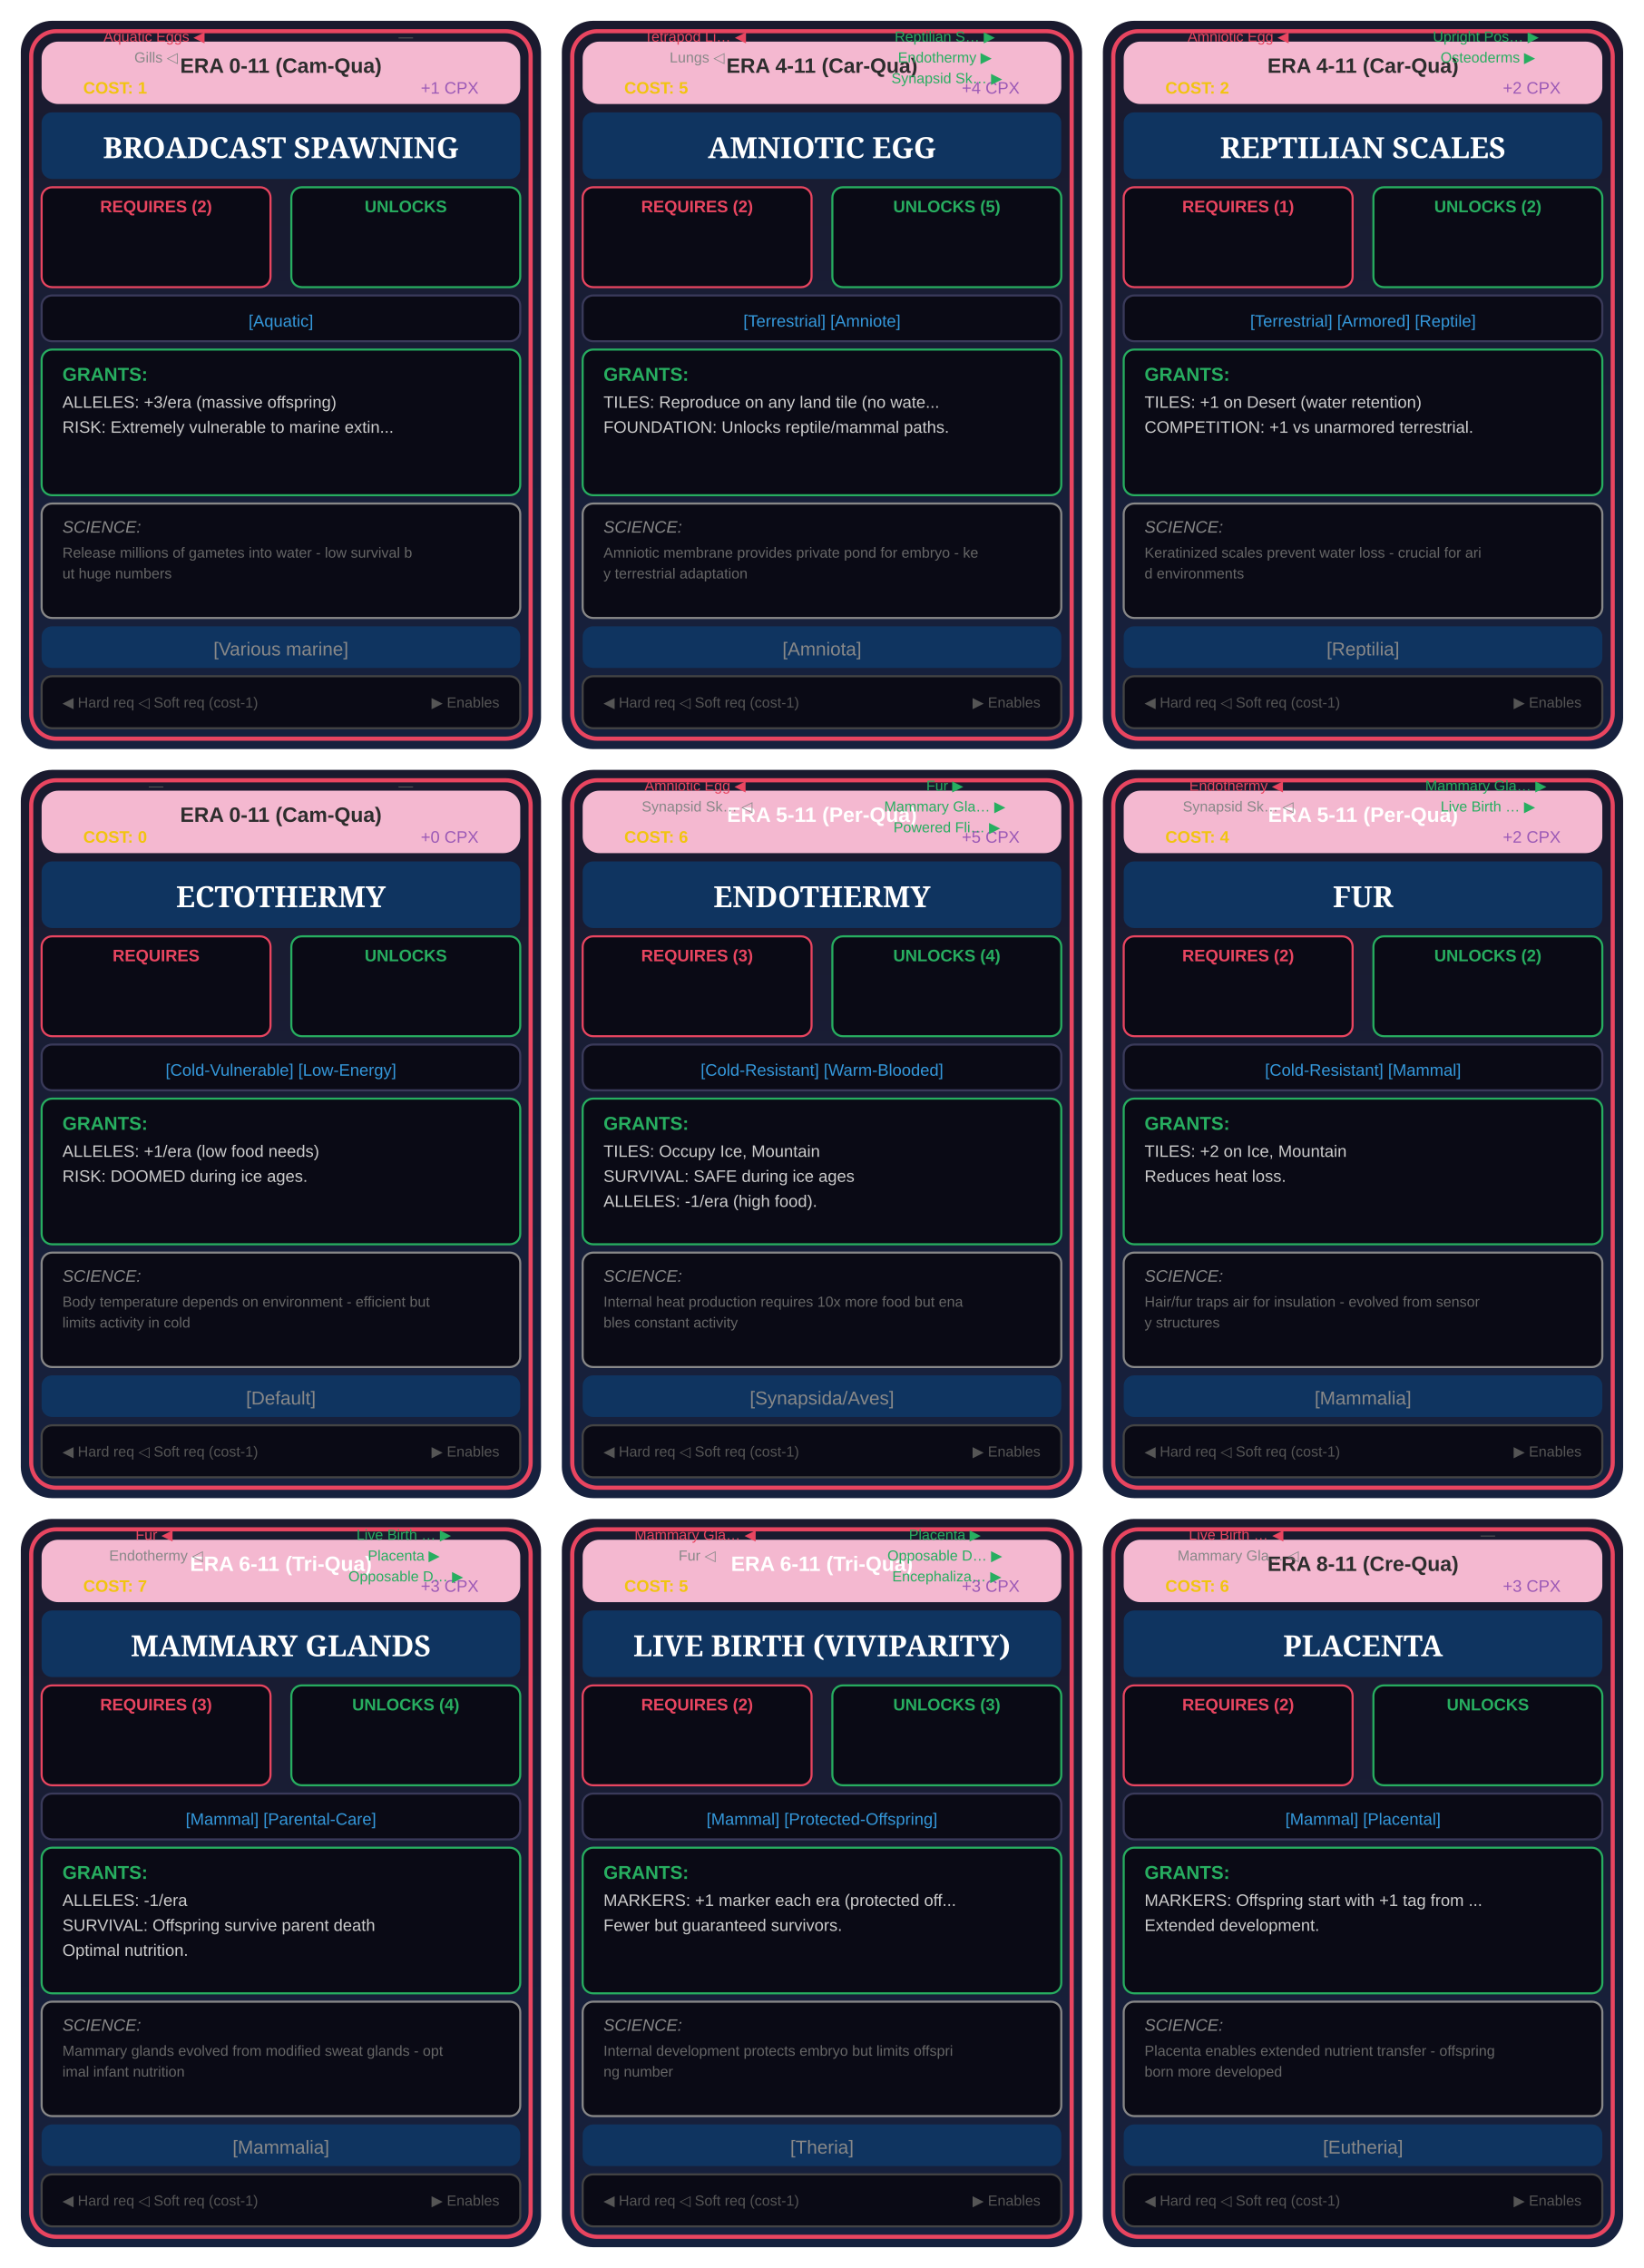
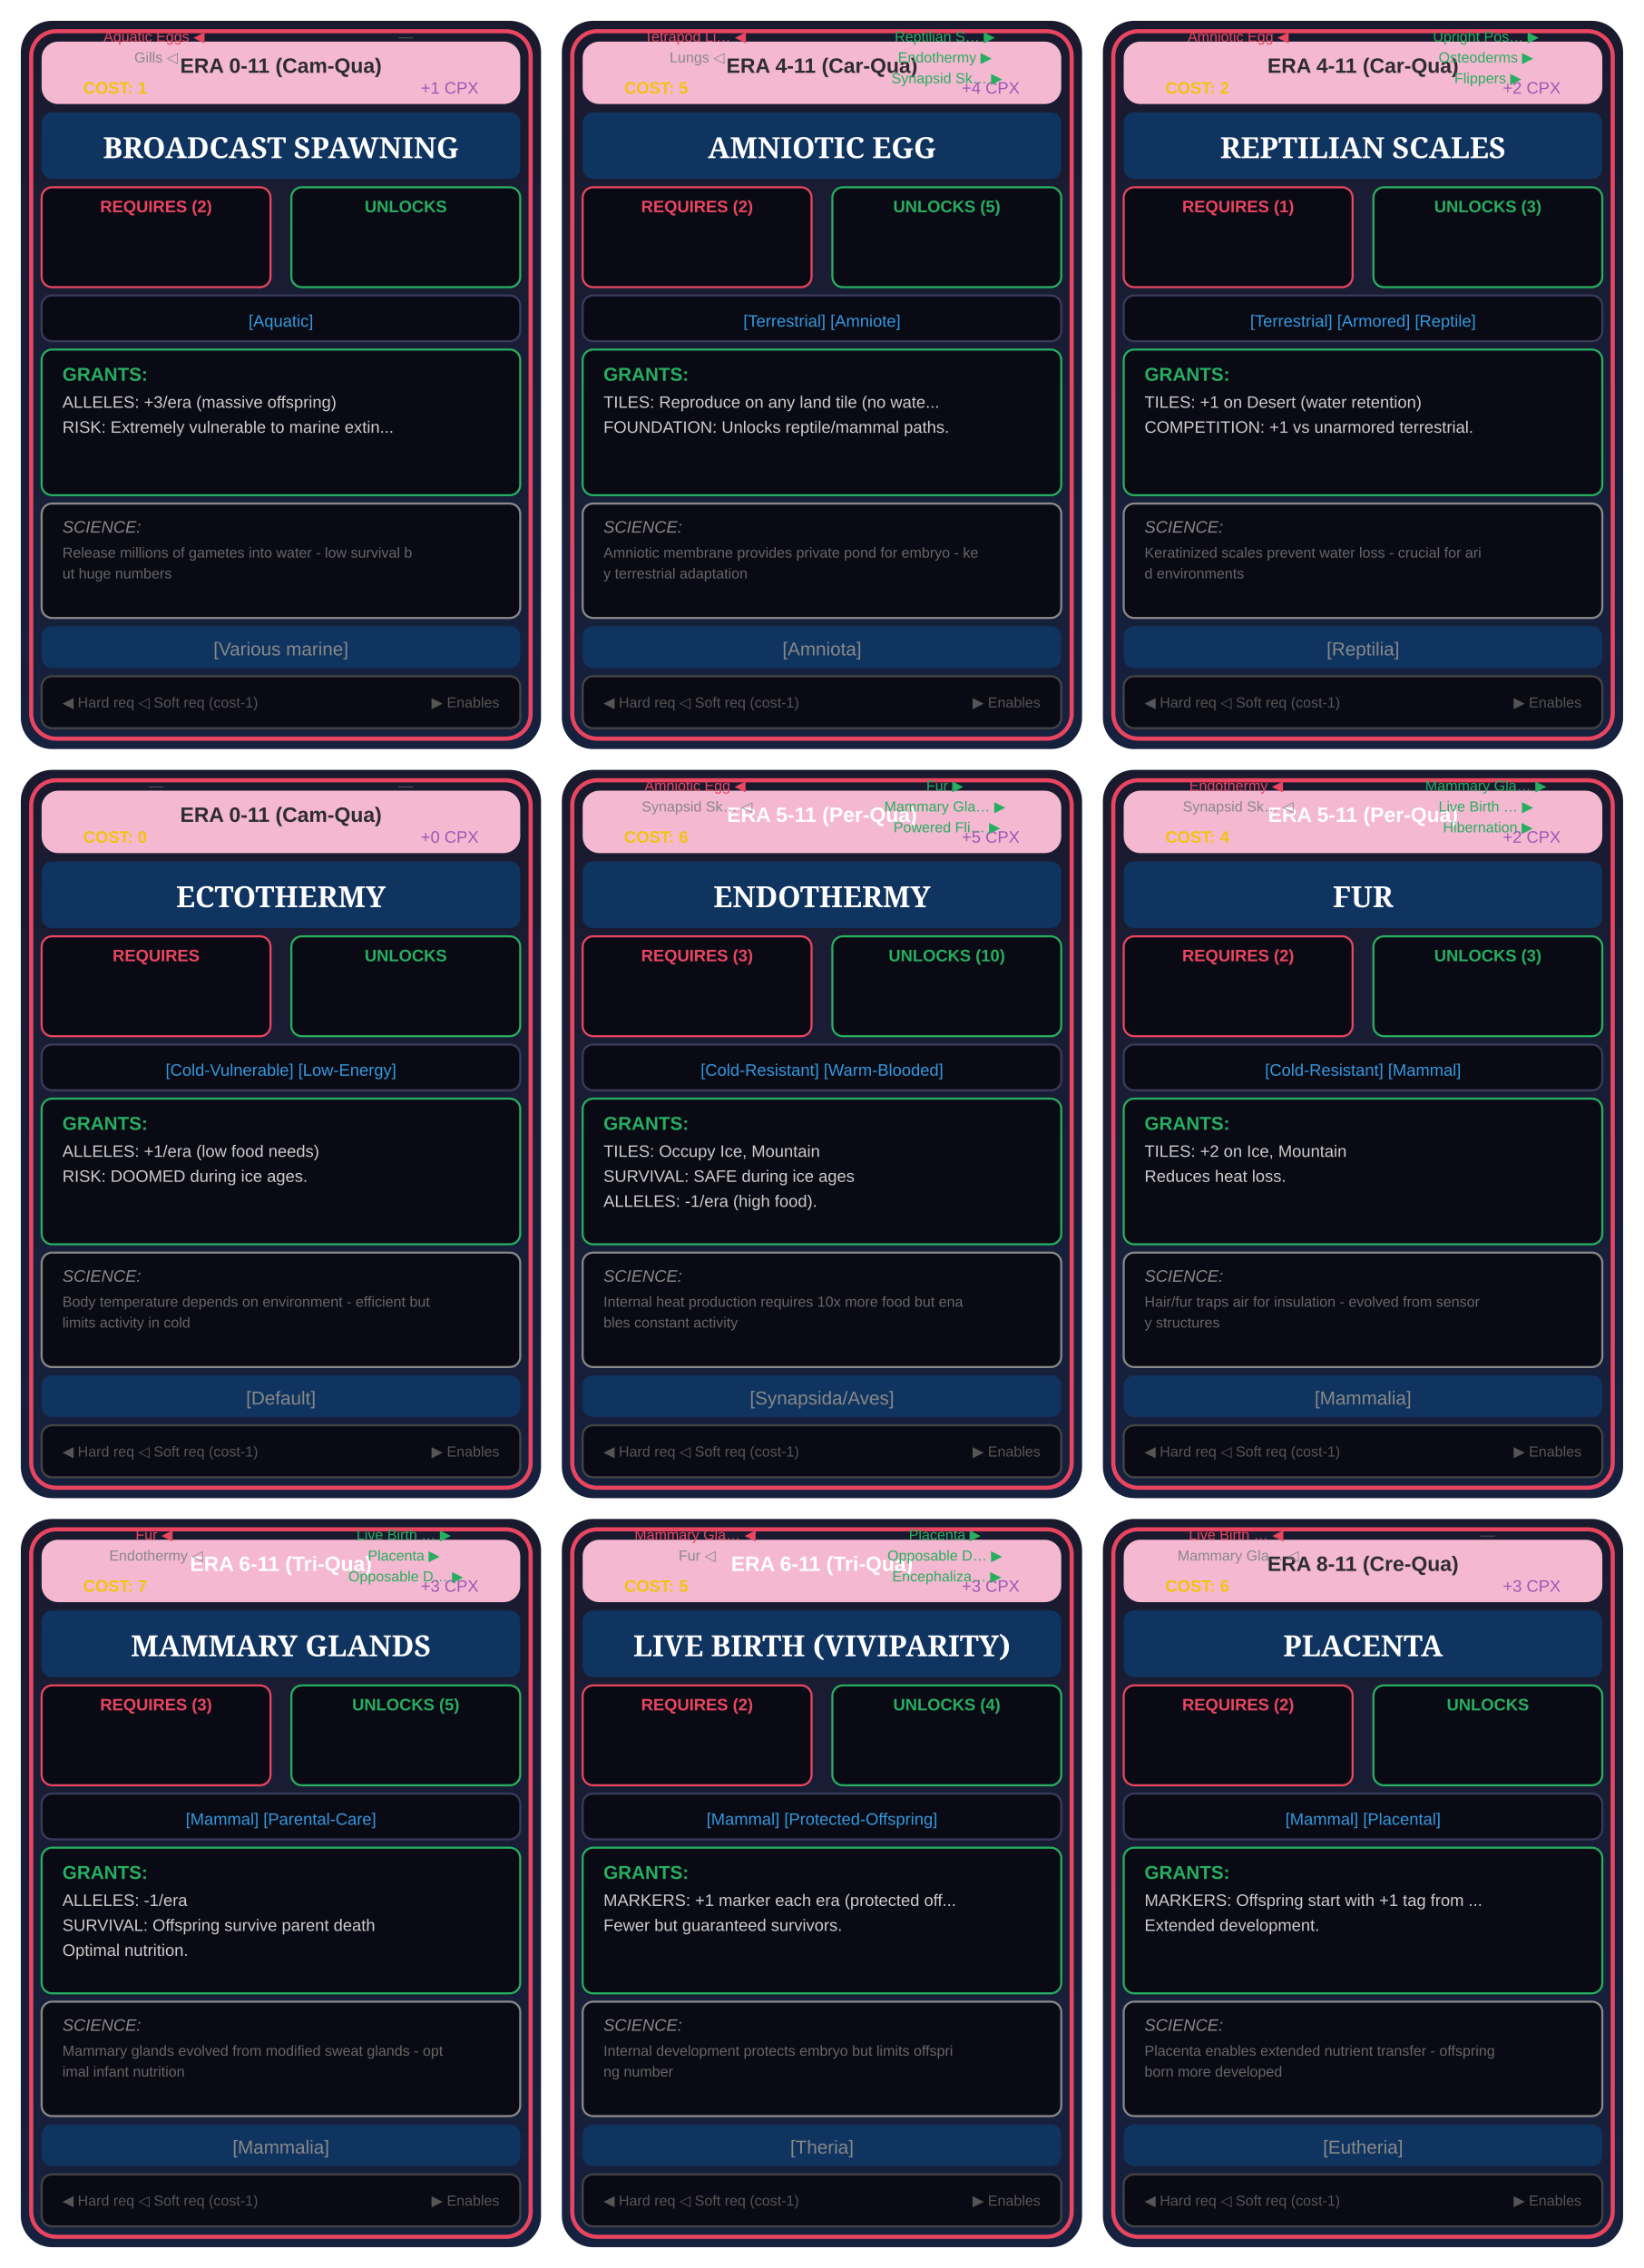
<svg xmlns="http://www.w3.org/2000/svg" viewBox="0 0 790 1090" width="790" height="1090">
  <rect width="790" height="1090" fill="#ffffff" />
  <g transform="translate(10, 10)">
    <defs>
      <linearGradient id="cardBg" x1="0%" y1="0%" x2="0%" y2="100%">
        <stop offset="0%" style="stop-color:#1a1a2e" />
        <stop offset="100%" style="stop-color:#16213e" />
      </linearGradient>
      <linearGradient id="eraGrad" x1="0%" y1="0%" x2="100%" y2="0%">
        <stop offset="0%" style="stop-color:#F4B8D0" />
        <stop offset="100%" style="stop-color:#F4B8D0" />
      </linearGradient>
    </defs>
    <rect width="250" height="350" fill="url(#cardBg)" rx="15" />
    <rect x="5" y="5" width="240" height="340" fill="none" stroke="#e94560" stroke-width="2" rx="12" />
    <rect x="10" y="10" width="230" height="30" fill="url(#eraGrad)" rx="8" />
    <text x="125" y="25" font-family="Arial" font-size="10" fill="#2d2d2d" text-anchor="middle" font-weight="bold">ERA 0-11 (Cam-Qua)</text>
    <text x="30" y="35" font-family="Arial" font-size="8" fill="#f1c40f" font-weight="bold">COST: 1</text>
    <text x="220" y="35" font-family="Arial" font-size="8" fill="#9b59b6" text-anchor="end">+1 CPX</text>
    <rect x="10" y="44" width="230" height="32" fill="#0f3460" rx="5" />
    <text x="125" y="66" font-family="Georgia" font-size="14" fill="#fff" text-anchor="middle" font-weight="bold">BROADCAST SPAWNING</text>
    <rect x="10" y="80" width="110" height="48" fill="#0a0a15" stroke="#e94560" rx="5" />
    <text x="65" y="92" font-family="Arial" font-size="8" fill="#e94560" text-anchor="middle" font-weight="bold">REQUIRES (2)</text>
    <text font-family="Arial" font-size="7" text-anchor="middle">
      <tspan x="65" dy="10" fill="#e94560">Aquatic Eggs ◀</tspan>
      <tspan x="65" dy="10" fill="#888">Gills ◁</tspan>
    </text>
    <rect x="130" y="80" width="110" height="48" fill="#0a0a15" stroke="#27ae60" rx="5" />
    <text x="185" y="92" font-family="Arial" font-size="8" fill="#27ae60" text-anchor="middle" font-weight="bold">UNLOCKS</text>
    <text font-family="Arial" font-size="7" text-anchor="middle">
      <tspan x="185" dy="10" fill="#555">—</tspan>
    </text>
    <rect x="10" y="132" width="230" height="22" fill="#0a0a15" stroke="#3a3a5a" rx="5" />
    <text x="125" y="147" font-family="Arial" font-size="8" fill="#3498db" text-anchor="middle">[Aquatic]</text>
    <rect x="10" y="158" width="230" height="70" fill="#0a0a15" stroke="#27ae60" rx="5" />
    <text x="20" y="173" font-family="Arial" font-size="9" fill="#27ae60" font-weight="bold">GRANTS:</text>
    <text x="20" y="186" font-family="Arial" font-size="8" fill="#ccc">ALLELES: +3/era (massive offspring)</text>
    <text x="20" y="198" font-family="Arial" font-size="8" fill="#ccc">RISK: Extremely vulnerable to marine extin...</text>
    <text x="20" y="210" font-family="Arial" font-size="8" fill="#ccc" />
    <rect x="10" y="232" width="230" height="55" fill="#0a0a15" stroke="#888" rx="5" />
    <text x="20" y="246" font-family="Arial" font-size="8" fill="#888" font-style="italic">SCIENCE:</text>
    <text x="20" y="258" font-family="Arial" font-size="7" fill="#666">Release millions of gametes into water - low survival b</text>
    <text x="20" y="268" font-family="Arial" font-size="7" fill="#666">ut huge numbers</text>
    <rect x="10" y="291" width="230" height="20" fill="#0f3460" rx="5" />
    <text x="125" y="305" font-family="Arial" font-size="9" fill="#888" text-anchor="middle">[Various marine]</text>
    <rect x="10" y="315" width="230" height="25" fill="#0a0a15" stroke="#444" rx="5" />
    <text x="20" y="330" font-family="Arial" font-size="7" fill="#555">◀ Hard req  ◁ Soft req (cost-1)</text>
    <text x="230" y="330" font-family="Arial" font-size="7" fill="#555" text-anchor="end">▶ Enables</text>
  </g>
  <g transform="translate(270, 10)">
    <defs>
      <linearGradient id="cardBg" x1="0%" y1="0%" x2="0%" y2="100%">
        <stop offset="0%" style="stop-color:#1a1a2e" />
        <stop offset="100%" style="stop-color:#16213e" />
      </linearGradient>
      <linearGradient id="eraGrad" x1="0%" y1="0%" x2="100%" y2="0%">
        <stop offset="0%" style="stop-color:#67A599" />
        <stop offset="100%" style="stop-color:#67A599" />
      </linearGradient>
    </defs>
    <rect width="250" height="350" fill="url(#cardBg)" rx="15" />
    <rect x="5" y="5" width="240" height="340" fill="none" stroke="#e94560" stroke-width="2" rx="12" />
    <rect x="10" y="10" width="230" height="30" fill="url(#eraGrad)" rx="8" />
    <text x="125" y="25" font-family="Arial" font-size="10" fill="#2d2d2d" text-anchor="middle" font-weight="bold">ERA 4-11 (Car-Qua)</text>
    <text x="30" y="35" font-family="Arial" font-size="8" fill="#f1c40f" font-weight="bold">COST: 5</text>
    <text x="220" y="35" font-family="Arial" font-size="8" fill="#9b59b6" text-anchor="end">+4 CPX</text>
    <rect x="10" y="44" width="230" height="32" fill="#0f3460" rx="5" />
    <text x="125" y="66" font-family="Georgia" font-size="14" fill="#fff" text-anchor="middle" font-weight="bold">AMNIOTIC EGG</text>
    <rect x="10" y="80" width="110" height="48" fill="#0a0a15" stroke="#e94560" rx="5" />
    <text x="65" y="92" font-family="Arial" font-size="8" fill="#e94560" text-anchor="middle" font-weight="bold">REQUIRES (2)</text>
    <text font-family="Arial" font-size="7" text-anchor="middle">
      <tspan x="65" dy="10" fill="#e94560">Tetrapod Li… ◀</tspan>
      <tspan x="65" dy="10" fill="#888">Lungs ◁</tspan>
    </text>
    <rect x="130" y="80" width="110" height="48" fill="#0a0a15" stroke="#27ae60" rx="5" />
    <text x="185" y="92" font-family="Arial" font-size="8" fill="#27ae60" text-anchor="middle" font-weight="bold">UNLOCKS (5)</text>
    <text font-family="Arial" font-size="7" text-anchor="middle">
      <tspan x="185" dy="10" fill="#27ae60">Reptilian S… ▶</tspan>
      <tspan x="185" dy="10" fill="#27ae60">Endothermy ▶</tspan>
      <tspan x="185" dy="10" fill="#27ae60">Synapsid Sk… ▶</tspan>
    </text>
    <rect x="10" y="132" width="230" height="22" fill="#0a0a15" stroke="#3a3a5a" rx="5" />
    <text x="125" y="147" font-family="Arial" font-size="8" fill="#3498db" text-anchor="middle">[Terrestrial] [Amniote]</text>
    <rect x="10" y="158" width="230" height="70" fill="#0a0a15" stroke="#27ae60" rx="5" />
    <text x="20" y="173" font-family="Arial" font-size="9" fill="#27ae60" font-weight="bold">GRANTS:</text>
    <text x="20" y="186" font-family="Arial" font-size="8" fill="#ccc">TILES: Reproduce on any land tile (no wate...</text>
    <text x="20" y="198" font-family="Arial" font-size="8" fill="#ccc">FOUNDATION: Unlocks reptile/mammal paths.</text>
    <text x="20" y="210" font-family="Arial" font-size="8" fill="#ccc" />
    <rect x="10" y="232" width="230" height="55" fill="#0a0a15" stroke="#888" rx="5" />
    <text x="20" y="246" font-family="Arial" font-size="8" fill="#888" font-style="italic">SCIENCE:</text>
    <text x="20" y="258" font-family="Arial" font-size="7" fill="#666">Amniotic membrane provides private pond for embryo - ke</text>
    <text x="20" y="268" font-family="Arial" font-size="7" fill="#666">y terrestrial adaptation</text>
    <rect x="10" y="291" width="230" height="20" fill="#0f3460" rx="5" />
    <text x="125" y="305" font-family="Arial" font-size="9" fill="#888" text-anchor="middle">[Amniota]</text>
    <rect x="10" y="315" width="230" height="25" fill="#0a0a15" stroke="#444" rx="5" />
    <text x="20" y="330" font-family="Arial" font-size="7" fill="#555">◀ Hard req  ◁ Soft req (cost-1)</text>
    <text x="230" y="330" font-family="Arial" font-size="7" fill="#555" text-anchor="end">▶ Enables</text>
  </g>
  <g transform="translate(530, 10)">
    <defs>
      <linearGradient id="cardBg" x1="0%" y1="0%" x2="0%" y2="100%">
        <stop offset="0%" style="stop-color:#1a1a2e" />
        <stop offset="100%" style="stop-color:#16213e" />
      </linearGradient>
      <linearGradient id="eraGrad" x1="0%" y1="0%" x2="100%" y2="0%">
        <stop offset="0%" style="stop-color:#67A599" />
        <stop offset="100%" style="stop-color:#67A599" />
      </linearGradient>
    </defs>
    <rect width="250" height="350" fill="url(#cardBg)" rx="15" />
    <rect x="5" y="5" width="240" height="340" fill="none" stroke="#e94560" stroke-width="2" rx="12" />
    <rect x="10" y="10" width="230" height="30" fill="url(#eraGrad)" rx="8" />
    <text x="125" y="25" font-family="Arial" font-size="10" fill="#2d2d2d" text-anchor="middle" font-weight="bold">ERA 4-11 (Car-Qua)</text>
    <text x="30" y="35" font-family="Arial" font-size="8" fill="#f1c40f" font-weight="bold">COST: 2</text>
    <text x="220" y="35" font-family="Arial" font-size="8" fill="#9b59b6" text-anchor="end">+2 CPX</text>
    <rect x="10" y="44" width="230" height="32" fill="#0f3460" rx="5" />
    <text x="125" y="66" font-family="Georgia" font-size="14" fill="#fff" text-anchor="middle" font-weight="bold">REPTILIAN SCALES</text>
    <rect x="10" y="80" width="110" height="48" fill="#0a0a15" stroke="#e94560" rx="5" />
    <text x="65" y="92" font-family="Arial" font-size="8" fill="#e94560" text-anchor="middle" font-weight="bold">REQUIRES (1)</text>
    <text font-family="Arial" font-size="7" text-anchor="middle">
      <tspan x="65" dy="10" fill="#e94560">Amniotic Egg ◀</tspan>
    </text>
    <rect x="130" y="80" width="110" height="48" fill="#0a0a15" stroke="#27ae60" rx="5" />
-     <text x="185" y="92" font-family="Arial" font-size="8" fill="#27ae60" text-anchor="middle" font-weight="bold">UNLOCKS (2)</text>
+     <text x="185" y="92" font-family="Arial" font-size="8" fill="#27ae60" text-anchor="middle" font-weight="bold">UNLOCKS (3)</text>
    <text font-family="Arial" font-size="7" text-anchor="middle">
      <tspan x="185" dy="10" fill="#27ae60">Upright Pos… ▶</tspan>
      <tspan x="185" dy="10" fill="#27ae60">Osteoderms ▶</tspan>
+       <tspan x="185" dy="10" fill="#27ae60">Flippers ▶</tspan>
    </text>
    <rect x="10" y="132" width="230" height="22" fill="#0a0a15" stroke="#3a3a5a" rx="5" />
    <text x="125" y="147" font-family="Arial" font-size="8" fill="#3498db" text-anchor="middle">[Terrestrial] [Armored] [Reptile]</text>
    <rect x="10" y="158" width="230" height="70" fill="#0a0a15" stroke="#27ae60" rx="5" />
    <text x="20" y="173" font-family="Arial" font-size="9" fill="#27ae60" font-weight="bold">GRANTS:</text>
    <text x="20" y="186" font-family="Arial" font-size="8" fill="#ccc">TILES: +1 on Desert (water retention)</text>
    <text x="20" y="198" font-family="Arial" font-size="8" fill="#ccc">COMPETITION: +1 vs unarmored terrestrial.</text>
    <text x="20" y="210" font-family="Arial" font-size="8" fill="#ccc" />
    <rect x="10" y="232" width="230" height="55" fill="#0a0a15" stroke="#888" rx="5" />
    <text x="20" y="246" font-family="Arial" font-size="8" fill="#888" font-style="italic">SCIENCE:</text>
    <text x="20" y="258" font-family="Arial" font-size="7" fill="#666">Keratinized scales prevent water loss - crucial for ari</text>
    <text x="20" y="268" font-family="Arial" font-size="7" fill="#666">d environments</text>
    <rect x="10" y="291" width="230" height="20" fill="#0f3460" rx="5" />
    <text x="125" y="305" font-family="Arial" font-size="9" fill="#888" text-anchor="middle">[Reptilia]</text>
    <rect x="10" y="315" width="230" height="25" fill="#0a0a15" stroke="#444" rx="5" />
    <text x="20" y="330" font-family="Arial" font-size="7" fill="#555">◀ Hard req  ◁ Soft req (cost-1)</text>
    <text x="230" y="330" font-family="Arial" font-size="7" fill="#555" text-anchor="end">▶ Enables</text>
  </g>
  <g transform="translate(10, 370)">
    <defs>
      <linearGradient id="cardBg" x1="0%" y1="0%" x2="0%" y2="100%">
        <stop offset="0%" style="stop-color:#1a1a2e" />
        <stop offset="100%" style="stop-color:#16213e" />
      </linearGradient>
      <linearGradient id="eraGrad" x1="0%" y1="0%" x2="100%" y2="0%">
        <stop offset="0%" style="stop-color:#F4B8D0" />
        <stop offset="100%" style="stop-color:#F4B8D0" />
      </linearGradient>
    </defs>
    <rect width="250" height="350" fill="url(#cardBg)" rx="15" />
    <rect x="5" y="5" width="240" height="340" fill="none" stroke="#e94560" stroke-width="2" rx="12" />
    <rect x="10" y="10" width="230" height="30" fill="url(#eraGrad)" rx="8" />
    <text x="125" y="25" font-family="Arial" font-size="10" fill="#2d2d2d" text-anchor="middle" font-weight="bold">ERA 0-11 (Cam-Qua)</text>
    <text x="30" y="35" font-family="Arial" font-size="8" fill="#f1c40f" font-weight="bold">COST: 0</text>
    <text x="220" y="35" font-family="Arial" font-size="8" fill="#9b59b6" text-anchor="end">+0 CPX</text>
    <rect x="10" y="44" width="230" height="32" fill="#0f3460" rx="5" />
    <text x="125" y="66" font-family="Georgia" font-size="14" fill="#fff" text-anchor="middle" font-weight="bold">ECTOTHERMY</text>
    <rect x="10" y="80" width="110" height="48" fill="#0a0a15" stroke="#e94560" rx="5" />
    <text x="65" y="92" font-family="Arial" font-size="8" fill="#e94560" text-anchor="middle" font-weight="bold">REQUIRES</text>
    <text font-family="Arial" font-size="7" text-anchor="middle">
      <tspan x="65" dy="10" fill="#555">—</tspan>
    </text>
    <rect x="130" y="80" width="110" height="48" fill="#0a0a15" stroke="#27ae60" rx="5" />
    <text x="185" y="92" font-family="Arial" font-size="8" fill="#27ae60" text-anchor="middle" font-weight="bold">UNLOCKS</text>
    <text font-family="Arial" font-size="7" text-anchor="middle">
      <tspan x="185" dy="10" fill="#555">—</tspan>
    </text>
    <rect x="10" y="132" width="230" height="22" fill="#0a0a15" stroke="#3a3a5a" rx="5" />
    <text x="125" y="147" font-family="Arial" font-size="8" fill="#3498db" text-anchor="middle">[Cold-Vulnerable] [Low-Energy]</text>
    <rect x="10" y="158" width="230" height="70" fill="#0a0a15" stroke="#27ae60" rx="5" />
    <text x="20" y="173" font-family="Arial" font-size="9" fill="#27ae60" font-weight="bold">GRANTS:</text>
    <text x="20" y="186" font-family="Arial" font-size="8" fill="#ccc">ALLELES: +1/era (low food needs)</text>
    <text x="20" y="198" font-family="Arial" font-size="8" fill="#ccc">RISK: DOOMED during ice ages.</text>
    <text x="20" y="210" font-family="Arial" font-size="8" fill="#ccc" />
    <rect x="10" y="232" width="230" height="55" fill="#0a0a15" stroke="#888" rx="5" />
    <text x="20" y="246" font-family="Arial" font-size="8" fill="#888" font-style="italic">SCIENCE:</text>
    <text x="20" y="258" font-family="Arial" font-size="7" fill="#666">Body temperature depends on environment - efficient but</text>
    <text x="20" y="268" font-family="Arial" font-size="7" fill="#666"> limits activity in cold</text>
    <rect x="10" y="291" width="230" height="20" fill="#0f3460" rx="5" />
    <text x="125" y="305" font-family="Arial" font-size="9" fill="#888" text-anchor="middle">[Default]</text>
    <rect x="10" y="315" width="230" height="25" fill="#0a0a15" stroke="#444" rx="5" />
    <text x="20" y="330" font-family="Arial" font-size="7" fill="#555">◀ Hard req  ◁ Soft req (cost-1)</text>
    <text x="230" y="330" font-family="Arial" font-size="7" fill="#555" text-anchor="end">▶ Enables</text>
  </g>
  <g transform="translate(270, 370)">
    <defs>
      <linearGradient id="cardBg" x1="0%" y1="0%" x2="0%" y2="100%">
        <stop offset="0%" style="stop-color:#1a1a2e" />
        <stop offset="100%" style="stop-color:#16213e" />
      </linearGradient>
      <linearGradient id="eraGrad" x1="0%" y1="0%" x2="100%" y2="0%">
        <stop offset="0%" style="stop-color:#F04028" />
        <stop offset="100%" style="stop-color:#F04028" />
      </linearGradient>
    </defs>
    <rect width="250" height="350" fill="url(#cardBg)" rx="15" />
    <rect x="5" y="5" width="240" height="340" fill="none" stroke="#e94560" stroke-width="2" rx="12" />
    <rect x="10" y="10" width="230" height="30" fill="url(#eraGrad)" rx="8" />
    <text x="125" y="25" font-family="Arial" font-size="10" fill="#ffffff" text-anchor="middle" font-weight="bold">ERA 5-11 (Per-Qua)</text>
    <text x="30" y="35" font-family="Arial" font-size="8" fill="#f1c40f" font-weight="bold">COST: 6</text>
    <text x="220" y="35" font-family="Arial" font-size="8" fill="#9b59b6" text-anchor="end">+5 CPX</text>
    <rect x="10" y="44" width="230" height="32" fill="#0f3460" rx="5" />
    <text x="125" y="66" font-family="Georgia" font-size="14" fill="#fff" text-anchor="middle" font-weight="bold">ENDOTHERMY</text>
    <rect x="10" y="80" width="110" height="48" fill="#0a0a15" stroke="#e94560" rx="5" />
    <text x="65" y="92" font-family="Arial" font-size="8" fill="#e94560" text-anchor="middle" font-weight="bold">REQUIRES (3)</text>
    <text font-family="Arial" font-size="7" text-anchor="middle">
      <tspan x="65" dy="10" fill="#e94560">Amniotic Egg ◀</tspan>
      <tspan x="65" dy="10" fill="#888">Synapsid Sk… ◁</tspan>
    </text>
    <rect x="130" y="80" width="110" height="48" fill="#0a0a15" stroke="#27ae60" rx="5" />
-     <text x="185" y="92" font-family="Arial" font-size="8" fill="#27ae60" text-anchor="middle" font-weight="bold">UNLOCKS (4)</text>
+     <text x="185" y="92" font-family="Arial" font-size="8" fill="#27ae60" text-anchor="middle" font-weight="bold">UNLOCKS (10)</text>
    <text font-family="Arial" font-size="7" text-anchor="middle">
      <tspan x="185" dy="10" fill="#27ae60">Fur ▶</tspan>
      <tspan x="185" dy="10" fill="#27ae60">Mammary Gla… ▶</tspan>
      <tspan x="185" dy="10" fill="#27ae60">Powered Fli… ▶</tspan>
    </text>
    <rect x="10" y="132" width="230" height="22" fill="#0a0a15" stroke="#3a3a5a" rx="5" />
    <text x="125" y="147" font-family="Arial" font-size="8" fill="#3498db" text-anchor="middle">[Cold-Resistant] [Warm-Blooded]</text>
    <rect x="10" y="158" width="230" height="70" fill="#0a0a15" stroke="#27ae60" rx="5" />
    <text x="20" y="173" font-family="Arial" font-size="9" fill="#27ae60" font-weight="bold">GRANTS:</text>
    <text x="20" y="186" font-family="Arial" font-size="8" fill="#ccc">TILES: Occupy Ice, Mountain</text>
    <text x="20" y="198" font-family="Arial" font-size="8" fill="#ccc">SURVIVAL: SAFE during ice ages</text>
    <text x="20" y="210" font-family="Arial" font-size="8" fill="#ccc">ALLELES: -1/era (high food).</text>
    <rect x="10" y="232" width="230" height="55" fill="#0a0a15" stroke="#888" rx="5" />
    <text x="20" y="246" font-family="Arial" font-size="8" fill="#888" font-style="italic">SCIENCE:</text>
    <text x="20" y="258" font-family="Arial" font-size="7" fill="#666">Internal heat production requires 10x more food but ena</text>
    <text x="20" y="268" font-family="Arial" font-size="7" fill="#666">bles constant activity</text>
    <rect x="10" y="291" width="230" height="20" fill="#0f3460" rx="5" />
    <text x="125" y="305" font-family="Arial" font-size="9" fill="#888" text-anchor="middle">[Synapsida/Aves]</text>
    <rect x="10" y="315" width="230" height="25" fill="#0a0a15" stroke="#444" rx="5" />
    <text x="20" y="330" font-family="Arial" font-size="7" fill="#555">◀ Hard req  ◁ Soft req (cost-1)</text>
    <text x="230" y="330" font-family="Arial" font-size="7" fill="#555" text-anchor="end">▶ Enables</text>
  </g>
  <g transform="translate(530, 370)">
    <defs>
      <linearGradient id="cardBg" x1="0%" y1="0%" x2="0%" y2="100%">
        <stop offset="0%" style="stop-color:#1a1a2e" />
        <stop offset="100%" style="stop-color:#16213e" />
      </linearGradient>
      <linearGradient id="eraGrad" x1="0%" y1="0%" x2="100%" y2="0%">
        <stop offset="0%" style="stop-color:#F04028" />
        <stop offset="100%" style="stop-color:#F04028" />
      </linearGradient>
    </defs>
    <rect width="250" height="350" fill="url(#cardBg)" rx="15" />
    <rect x="5" y="5" width="240" height="340" fill="none" stroke="#e94560" stroke-width="2" rx="12" />
    <rect x="10" y="10" width="230" height="30" fill="url(#eraGrad)" rx="8" />
    <text x="125" y="25" font-family="Arial" font-size="10" fill="#ffffff" text-anchor="middle" font-weight="bold">ERA 5-11 (Per-Qua)</text>
    <text x="30" y="35" font-family="Arial" font-size="8" fill="#f1c40f" font-weight="bold">COST: 4</text>
    <text x="220" y="35" font-family="Arial" font-size="8" fill="#9b59b6" text-anchor="end">+2 CPX</text>
    <rect x="10" y="44" width="230" height="32" fill="#0f3460" rx="5" />
    <text x="125" y="66" font-family="Georgia" font-size="14" fill="#fff" text-anchor="middle" font-weight="bold">FUR</text>
    <rect x="10" y="80" width="110" height="48" fill="#0a0a15" stroke="#e94560" rx="5" />
    <text x="65" y="92" font-family="Arial" font-size="8" fill="#e94560" text-anchor="middle" font-weight="bold">REQUIRES (2)</text>
    <text font-family="Arial" font-size="7" text-anchor="middle">
      <tspan x="65" dy="10" fill="#e94560">Endothermy ◀</tspan>
      <tspan x="65" dy="10" fill="#888">Synapsid Sk… ◁</tspan>
    </text>
    <rect x="130" y="80" width="110" height="48" fill="#0a0a15" stroke="#27ae60" rx="5" />
-     <text x="185" y="92" font-family="Arial" font-size="8" fill="#27ae60" text-anchor="middle" font-weight="bold">UNLOCKS (2)</text>
+     <text x="185" y="92" font-family="Arial" font-size="8" fill="#27ae60" text-anchor="middle" font-weight="bold">UNLOCKS (3)</text>
    <text font-family="Arial" font-size="7" text-anchor="middle">
      <tspan x="185" dy="10" fill="#27ae60">Mammary Gla… ▶</tspan>
      <tspan x="185" dy="10" fill="#27ae60">Live Birth … ▶</tspan>
+       <tspan x="185" dy="10" fill="#27ae60">Hibernation ▶</tspan>
    </text>
    <rect x="10" y="132" width="230" height="22" fill="#0a0a15" stroke="#3a3a5a" rx="5" />
    <text x="125" y="147" font-family="Arial" font-size="8" fill="#3498db" text-anchor="middle">[Cold-Resistant] [Mammal]</text>
    <rect x="10" y="158" width="230" height="70" fill="#0a0a15" stroke="#27ae60" rx="5" />
    <text x="20" y="173" font-family="Arial" font-size="9" fill="#27ae60" font-weight="bold">GRANTS:</text>
    <text x="20" y="186" font-family="Arial" font-size="8" fill="#ccc">TILES: +2 on Ice, Mountain</text>
    <text x="20" y="198" font-family="Arial" font-size="8" fill="#ccc">Reduces heat loss.</text>
    <text x="20" y="210" font-family="Arial" font-size="8" fill="#ccc" />
    <rect x="10" y="232" width="230" height="55" fill="#0a0a15" stroke="#888" rx="5" />
    <text x="20" y="246" font-family="Arial" font-size="8" fill="#888" font-style="italic">SCIENCE:</text>
    <text x="20" y="258" font-family="Arial" font-size="7" fill="#666">Hair/fur traps air for insulation - evolved from sensor</text>
    <text x="20" y="268" font-family="Arial" font-size="7" fill="#666">y structures</text>
    <rect x="10" y="291" width="230" height="20" fill="#0f3460" rx="5" />
    <text x="125" y="305" font-family="Arial" font-size="9" fill="#888" text-anchor="middle">[Mammalia]</text>
    <rect x="10" y="315" width="230" height="25" fill="#0a0a15" stroke="#444" rx="5" />
    <text x="20" y="330" font-family="Arial" font-size="7" fill="#555">◀ Hard req  ◁ Soft req (cost-1)</text>
    <text x="230" y="330" font-family="Arial" font-size="7" fill="#555" text-anchor="end">▶ Enables</text>
  </g>
  <g transform="translate(10, 730)">
    <defs>
      <linearGradient id="cardBg" x1="0%" y1="0%" x2="0%" y2="100%">
        <stop offset="0%" style="stop-color:#1a1a2e" />
        <stop offset="100%" style="stop-color:#16213e" />
      </linearGradient>
      <linearGradient id="eraGrad" x1="0%" y1="0%" x2="100%" y2="0%">
        <stop offset="0%" style="stop-color:#812B92" />
        <stop offset="100%" style="stop-color:#812B92" />
      </linearGradient>
    </defs>
    <rect width="250" height="350" fill="url(#cardBg)" rx="15" />
    <rect x="5" y="5" width="240" height="340" fill="none" stroke="#e94560" stroke-width="2" rx="12" />
    <rect x="10" y="10" width="230" height="30" fill="url(#eraGrad)" rx="8" />
    <text x="125" y="25" font-family="Arial" font-size="10" fill="#ffffff" text-anchor="middle" font-weight="bold">ERA 6-11 (Tri-Qua)</text>
    <text x="30" y="35" font-family="Arial" font-size="8" fill="#f1c40f" font-weight="bold">COST: 7</text>
    <text x="220" y="35" font-family="Arial" font-size="8" fill="#9b59b6" text-anchor="end">+3 CPX</text>
    <rect x="10" y="44" width="230" height="32" fill="#0f3460" rx="5" />
    <text x="125" y="66" font-family="Georgia" font-size="14" fill="#fff" text-anchor="middle" font-weight="bold">MAMMARY GLANDS</text>
    <rect x="10" y="80" width="110" height="48" fill="#0a0a15" stroke="#e94560" rx="5" />
    <text x="65" y="92" font-family="Arial" font-size="8" fill="#e94560" text-anchor="middle" font-weight="bold">REQUIRES (3)</text>
    <text font-family="Arial" font-size="7" text-anchor="middle">
      <tspan x="65" dy="10" fill="#e94560">Fur ◀</tspan>
      <tspan x="65" dy="10" fill="#888">Endothermy ◁</tspan>
    </text>
    <rect x="130" y="80" width="110" height="48" fill="#0a0a15" stroke="#27ae60" rx="5" />
-     <text x="185" y="92" font-family="Arial" font-size="8" fill="#27ae60" text-anchor="middle" font-weight="bold">UNLOCKS (4)</text>
+     <text x="185" y="92" font-family="Arial" font-size="8" fill="#27ae60" text-anchor="middle" font-weight="bold">UNLOCKS (5)</text>
    <text font-family="Arial" font-size="7" text-anchor="middle">
      <tspan x="185" dy="10" fill="#27ae60">Live Birth … ▶</tspan>
      <tspan x="185" dy="10" fill="#27ae60">Placenta ▶</tspan>
      <tspan x="185" dy="10" fill="#27ae60">Opposable D… ▶</tspan>
    </text>
    <rect x="10" y="132" width="230" height="22" fill="#0a0a15" stroke="#3a3a5a" rx="5" />
    <text x="125" y="147" font-family="Arial" font-size="8" fill="#3498db" text-anchor="middle">[Mammal] [Parental-Care]</text>
    <rect x="10" y="158" width="230" height="70" fill="#0a0a15" stroke="#27ae60" rx="5" />
    <text x="20" y="173" font-family="Arial" font-size="9" fill="#27ae60" font-weight="bold">GRANTS:</text>
    <text x="20" y="186" font-family="Arial" font-size="8" fill="#ccc">ALLELES: -1/era</text>
    <text x="20" y="198" font-family="Arial" font-size="8" fill="#ccc">SURVIVAL: Offspring survive parent death</text>
    <text x="20" y="210" font-family="Arial" font-size="8" fill="#ccc">Optimal nutrition.</text>
    <rect x="10" y="232" width="230" height="55" fill="#0a0a15" stroke="#888" rx="5" />
    <text x="20" y="246" font-family="Arial" font-size="8" fill="#888" font-style="italic">SCIENCE:</text>
    <text x="20" y="258" font-family="Arial" font-size="7" fill="#666">Mammary glands evolved from modified sweat glands - opt</text>
    <text x="20" y="268" font-family="Arial" font-size="7" fill="#666">imal infant nutrition</text>
    <rect x="10" y="291" width="230" height="20" fill="#0f3460" rx="5" />
    <text x="125" y="305" font-family="Arial" font-size="9" fill="#888" text-anchor="middle">[Mammalia]</text>
    <rect x="10" y="315" width="230" height="25" fill="#0a0a15" stroke="#444" rx="5" />
    <text x="20" y="330" font-family="Arial" font-size="7" fill="#555">◀ Hard req  ◁ Soft req (cost-1)</text>
    <text x="230" y="330" font-family="Arial" font-size="7" fill="#555" text-anchor="end">▶ Enables</text>
  </g>
  <g transform="translate(270, 730)">
    <defs>
      <linearGradient id="cardBg" x1="0%" y1="0%" x2="0%" y2="100%">
        <stop offset="0%" style="stop-color:#1a1a2e" />
        <stop offset="100%" style="stop-color:#16213e" />
      </linearGradient>
      <linearGradient id="eraGrad" x1="0%" y1="0%" x2="100%" y2="0%">
        <stop offset="0%" style="stop-color:#812B92" />
        <stop offset="100%" style="stop-color:#812B92" />
      </linearGradient>
    </defs>
    <rect width="250" height="350" fill="url(#cardBg)" rx="15" />
    <rect x="5" y="5" width="240" height="340" fill="none" stroke="#e94560" stroke-width="2" rx="12" />
    <rect x="10" y="10" width="230" height="30" fill="url(#eraGrad)" rx="8" />
    <text x="125" y="25" font-family="Arial" font-size="10" fill="#ffffff" text-anchor="middle" font-weight="bold">ERA 6-11 (Tri-Qua)</text>
    <text x="30" y="35" font-family="Arial" font-size="8" fill="#f1c40f" font-weight="bold">COST: 5</text>
    <text x="220" y="35" font-family="Arial" font-size="8" fill="#9b59b6" text-anchor="end">+3 CPX</text>
    <rect x="10" y="44" width="230" height="32" fill="#0f3460" rx="5" />
    <text x="125" y="66" font-family="Georgia" font-size="14" fill="#fff" text-anchor="middle" font-weight="bold">LIVE BIRTH (VIVIPARITY)</text>
    <rect x="10" y="80" width="110" height="48" fill="#0a0a15" stroke="#e94560" rx="5" />
    <text x="65" y="92" font-family="Arial" font-size="8" fill="#e94560" text-anchor="middle" font-weight="bold">REQUIRES (2)</text>
    <text font-family="Arial" font-size="7" text-anchor="middle">
      <tspan x="65" dy="10" fill="#e94560">Mammary Gla… ◀</tspan>
      <tspan x="65" dy="10" fill="#888">Fur ◁</tspan>
    </text>
    <rect x="130" y="80" width="110" height="48" fill="#0a0a15" stroke="#27ae60" rx="5" />
-     <text x="185" y="92" font-family="Arial" font-size="8" fill="#27ae60" text-anchor="middle" font-weight="bold">UNLOCKS (3)</text>
+     <text x="185" y="92" font-family="Arial" font-size="8" fill="#27ae60" text-anchor="middle" font-weight="bold">UNLOCKS (4)</text>
    <text font-family="Arial" font-size="7" text-anchor="middle">
      <tspan x="185" dy="10" fill="#27ae60">Placenta ▶</tspan>
      <tspan x="185" dy="10" fill="#27ae60">Opposable D… ▶</tspan>
      <tspan x="185" dy="10" fill="#27ae60">Encephaliza… ▶</tspan>
    </text>
    <rect x="10" y="132" width="230" height="22" fill="#0a0a15" stroke="#3a3a5a" rx="5" />
    <text x="125" y="147" font-family="Arial" font-size="8" fill="#3498db" text-anchor="middle">[Mammal] [Protected-Offspring]</text>
    <rect x="10" y="158" width="230" height="70" fill="#0a0a15" stroke="#27ae60" rx="5" />
    <text x="20" y="173" font-family="Arial" font-size="9" fill="#27ae60" font-weight="bold">GRANTS:</text>
    <text x="20" y="186" font-family="Arial" font-size="8" fill="#ccc">MARKERS: +1 marker each era (protected off...</text>
    <text x="20" y="198" font-family="Arial" font-size="8" fill="#ccc">Fewer but guaranteed survivors.</text>
    <text x="20" y="210" font-family="Arial" font-size="8" fill="#ccc" />
    <rect x="10" y="232" width="230" height="55" fill="#0a0a15" stroke="#888" rx="5" />
    <text x="20" y="246" font-family="Arial" font-size="8" fill="#888" font-style="italic">SCIENCE:</text>
    <text x="20" y="258" font-family="Arial" font-size="7" fill="#666">Internal development protects embryo but limits offspri</text>
    <text x="20" y="268" font-family="Arial" font-size="7" fill="#666">ng number</text>
    <rect x="10" y="291" width="230" height="20" fill="#0f3460" rx="5" />
    <text x="125" y="305" font-family="Arial" font-size="9" fill="#888" text-anchor="middle">[Theria]</text>
    <rect x="10" y="315" width="230" height="25" fill="#0a0a15" stroke="#444" rx="5" />
    <text x="20" y="330" font-family="Arial" font-size="7" fill="#555">◀ Hard req  ◁ Soft req (cost-1)</text>
    <text x="230" y="330" font-family="Arial" font-size="7" fill="#555" text-anchor="end">▶ Enables</text>
  </g>
  <g transform="translate(530, 730)">
    <defs>
      <linearGradient id="cardBg" x1="0%" y1="0%" x2="0%" y2="100%">
        <stop offset="0%" style="stop-color:#1a1a2e" />
        <stop offset="100%" style="stop-color:#16213e" />
      </linearGradient>
      <linearGradient id="eraGrad" x1="0%" y1="0%" x2="100%" y2="0%">
        <stop offset="0%" style="stop-color:#7FC64E" />
        <stop offset="100%" style="stop-color:#7FC64E" />
      </linearGradient>
    </defs>
    <rect width="250" height="350" fill="url(#cardBg)" rx="15" />
    <rect x="5" y="5" width="240" height="340" fill="none" stroke="#e94560" stroke-width="2" rx="12" />
    <rect x="10" y="10" width="230" height="30" fill="url(#eraGrad)" rx="8" />
    <text x="125" y="25" font-family="Arial" font-size="10" fill="#2d2d2d" text-anchor="middle" font-weight="bold">ERA 8-11 (Cre-Qua)</text>
    <text x="30" y="35" font-family="Arial" font-size="8" fill="#f1c40f" font-weight="bold">COST: 6</text>
    <text x="220" y="35" font-family="Arial" font-size="8" fill="#9b59b6" text-anchor="end">+3 CPX</text>
    <rect x="10" y="44" width="230" height="32" fill="#0f3460" rx="5" />
    <text x="125" y="66" font-family="Georgia" font-size="14" fill="#fff" text-anchor="middle" font-weight="bold">PLACENTA</text>
    <rect x="10" y="80" width="110" height="48" fill="#0a0a15" stroke="#e94560" rx="5" />
    <text x="65" y="92" font-family="Arial" font-size="8" fill="#e94560" text-anchor="middle" font-weight="bold">REQUIRES (2)</text>
    <text font-family="Arial" font-size="7" text-anchor="middle">
      <tspan x="65" dy="10" fill="#e94560">Live Birth … ◀</tspan>
      <tspan x="65" dy="10" fill="#888">Mammary Gla… ◁</tspan>
    </text>
    <rect x="130" y="80" width="110" height="48" fill="#0a0a15" stroke="#27ae60" rx="5" />
    <text x="185" y="92" font-family="Arial" font-size="8" fill="#27ae60" text-anchor="middle" font-weight="bold">UNLOCKS</text>
    <text font-family="Arial" font-size="7" text-anchor="middle">
      <tspan x="185" dy="10" fill="#555">—</tspan>
    </text>
    <rect x="10" y="132" width="230" height="22" fill="#0a0a15" stroke="#3a3a5a" rx="5" />
    <text x="125" y="147" font-family="Arial" font-size="8" fill="#3498db" text-anchor="middle">[Mammal] [Placental]</text>
    <rect x="10" y="158" width="230" height="70" fill="#0a0a15" stroke="#27ae60" rx="5" />
    <text x="20" y="173" font-family="Arial" font-size="9" fill="#27ae60" font-weight="bold">GRANTS:</text>
    <text x="20" y="186" font-family="Arial" font-size="8" fill="#ccc">MARKERS: Offspring start with +1 tag from ...</text>
    <text x="20" y="198" font-family="Arial" font-size="8" fill="#ccc">Extended development.</text>
    <text x="20" y="210" font-family="Arial" font-size="8" fill="#ccc" />
    <rect x="10" y="232" width="230" height="55" fill="#0a0a15" stroke="#888" rx="5" />
    <text x="20" y="246" font-family="Arial" font-size="8" fill="#888" font-style="italic">SCIENCE:</text>
    <text x="20" y="258" font-family="Arial" font-size="7" fill="#666">Placenta enables extended nutrient transfer - offspring</text>
    <text x="20" y="268" font-family="Arial" font-size="7" fill="#666"> born more developed</text>
    <rect x="10" y="291" width="230" height="20" fill="#0f3460" rx="5" />
    <text x="125" y="305" font-family="Arial" font-size="9" fill="#888" text-anchor="middle">[Eutheria]</text>
    <rect x="10" y="315" width="230" height="25" fill="#0a0a15" stroke="#444" rx="5" />
    <text x="20" y="330" font-family="Arial" font-size="7" fill="#555">◀ Hard req  ◁ Soft req (cost-1)</text>
    <text x="230" y="330" font-family="Arial" font-size="7" fill="#555" text-anchor="end">▶ Enables</text>
  </g>
</svg>
